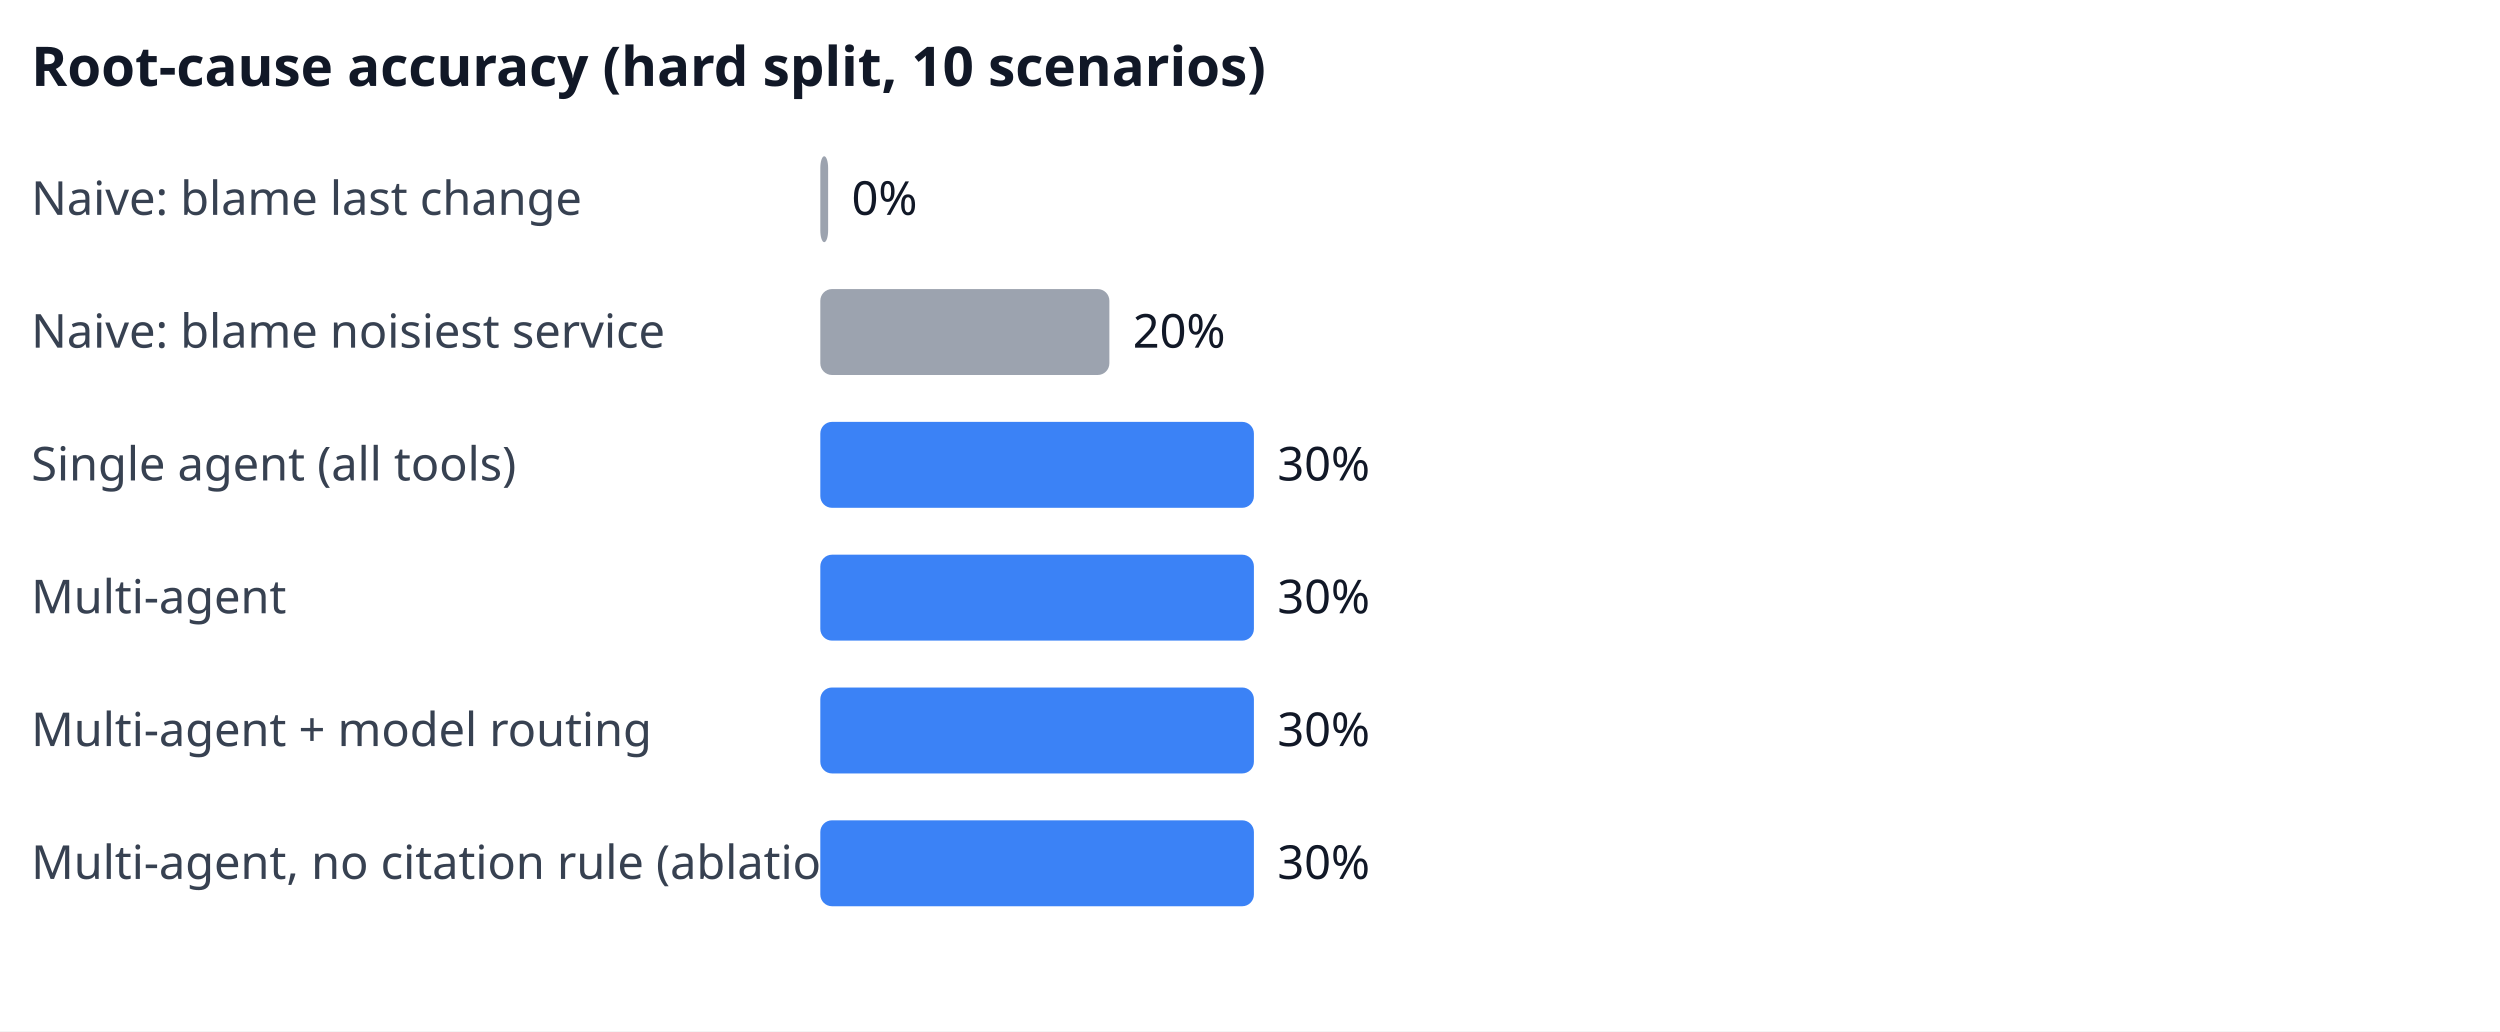
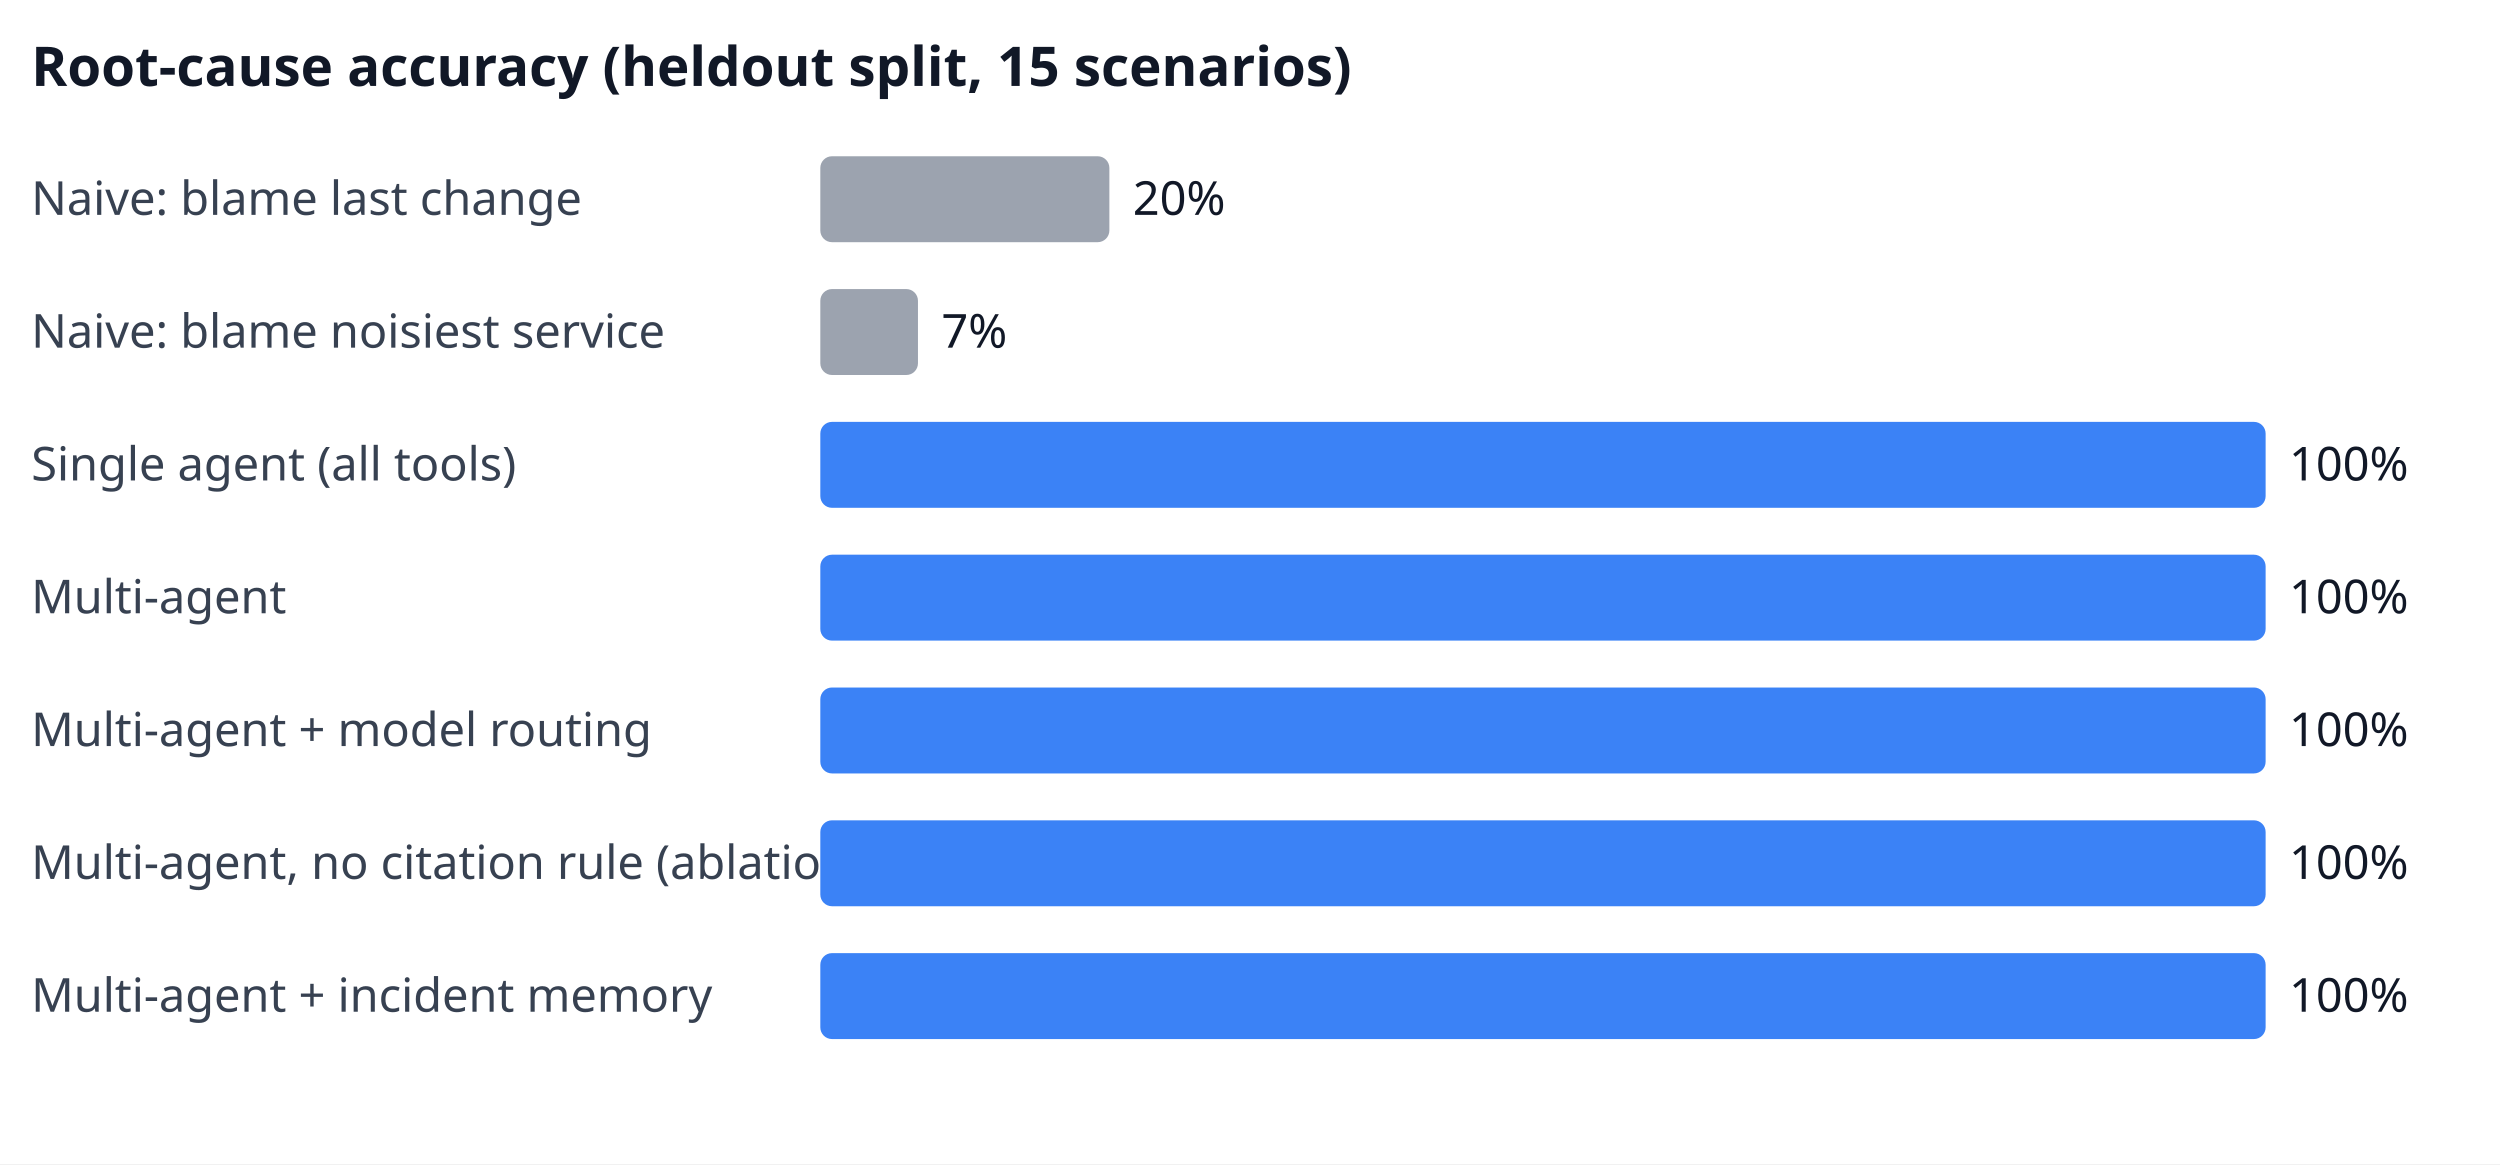
- <svg xmlns="http://www.w3.org/2000/svg" viewBox="0 0 640 264" width="640" height="264" font-family="sans-serif">
+ <svg xmlns="http://www.w3.org/2000/svg" viewBox="0 0 640 298" width="640" height="298" font-family="sans-serif">
  <rect width="100%" height="100%" fill="#ffffff" />
-   <text x="8" y="22" font-size="14" font-weight="bold" fill="#111827">Root-cause accuracy (hard split, 10 scenarios)</text>
+   <text x="8" y="22" font-size="14" font-weight="bold" fill="#111827">Root-cause accuracy (heldout split, 15 scenarios)</text>
  <text x="8" y="55" font-size="12" fill="#374151">Naive: blame last change</text>
-   <rect x="210" y="40" width="2" height="22" rx="3" fill="#9ca3af" />
-   <text x="218" y="55" font-size="12" fill="#111827">0%</text>
+   <rect x="210" y="40" width="74" height="22" rx="3" fill="#9ca3af" />
+   <text x="290" y="55" font-size="12" fill="#111827">20%</text>
  <text x="8" y="89" font-size="12" fill="#374151">Naive: blame noisiest service</text>
-   <rect x="210" y="74" width="74" height="22" rx="3" fill="#9ca3af" />
-   <text x="290" y="89" font-size="12" fill="#111827">20%</text>
+   <rect x="210" y="74" width="25" height="22" rx="3" fill="#9ca3af" />
+   <text x="241" y="89" font-size="12" fill="#111827">7%</text>
  <text x="8" y="123" font-size="12" fill="#374151">Single agent (all tools)</text>
-   <rect x="210" y="108" width="111" height="22" rx="3" fill="#3b82f6" />
-   <text x="327" y="123" font-size="12" fill="#111827">30%</text>
+   <rect x="210" y="108" width="370" height="22" rx="3" fill="#3b82f6" />
+   <text x="586" y="123" font-size="12" fill="#111827">100%</text>
  <text x="8" y="157" font-size="12" fill="#374151">Multi-agent</text>
-   <rect x="210" y="142" width="111" height="22" rx="3" fill="#3b82f6" />
-   <text x="327" y="157" font-size="12" fill="#111827">30%</text>
+   <rect x="210" y="142" width="370" height="22" rx="3" fill="#3b82f6" />
+   <text x="586" y="157" font-size="12" fill="#111827">100%</text>
  <text x="8" y="191" font-size="12" fill="#374151">Multi-agent + model routing</text>
-   <rect x="210" y="176" width="111" height="22" rx="3" fill="#3b82f6" />
-   <text x="327" y="191" font-size="12" fill="#111827">30%</text>
+   <rect x="210" y="176" width="370" height="22" rx="3" fill="#3b82f6" />
+   <text x="586" y="191" font-size="12" fill="#111827">100%</text>
  <text x="8" y="225" font-size="12" fill="#374151">Multi-agent, no citation rule (ablation)</text>
-   <rect x="210" y="210" width="111" height="22" rx="3" fill="#3b82f6" />
-   <text x="327" y="225" font-size="12" fill="#111827">30%</text>
+   <rect x="210" y="210" width="370" height="22" rx="3" fill="#3b82f6" />
+   <text x="586" y="225" font-size="12" fill="#111827">100%</text>
+   <text x="8" y="259" font-size="12" fill="#374151">Multi-agent + incident memory</text>
+   <rect x="210" y="244" width="370" height="22" rx="3" fill="#3b82f6" />
+   <text x="586" y="259" font-size="12" fill="#111827">100%</text>
</svg>
